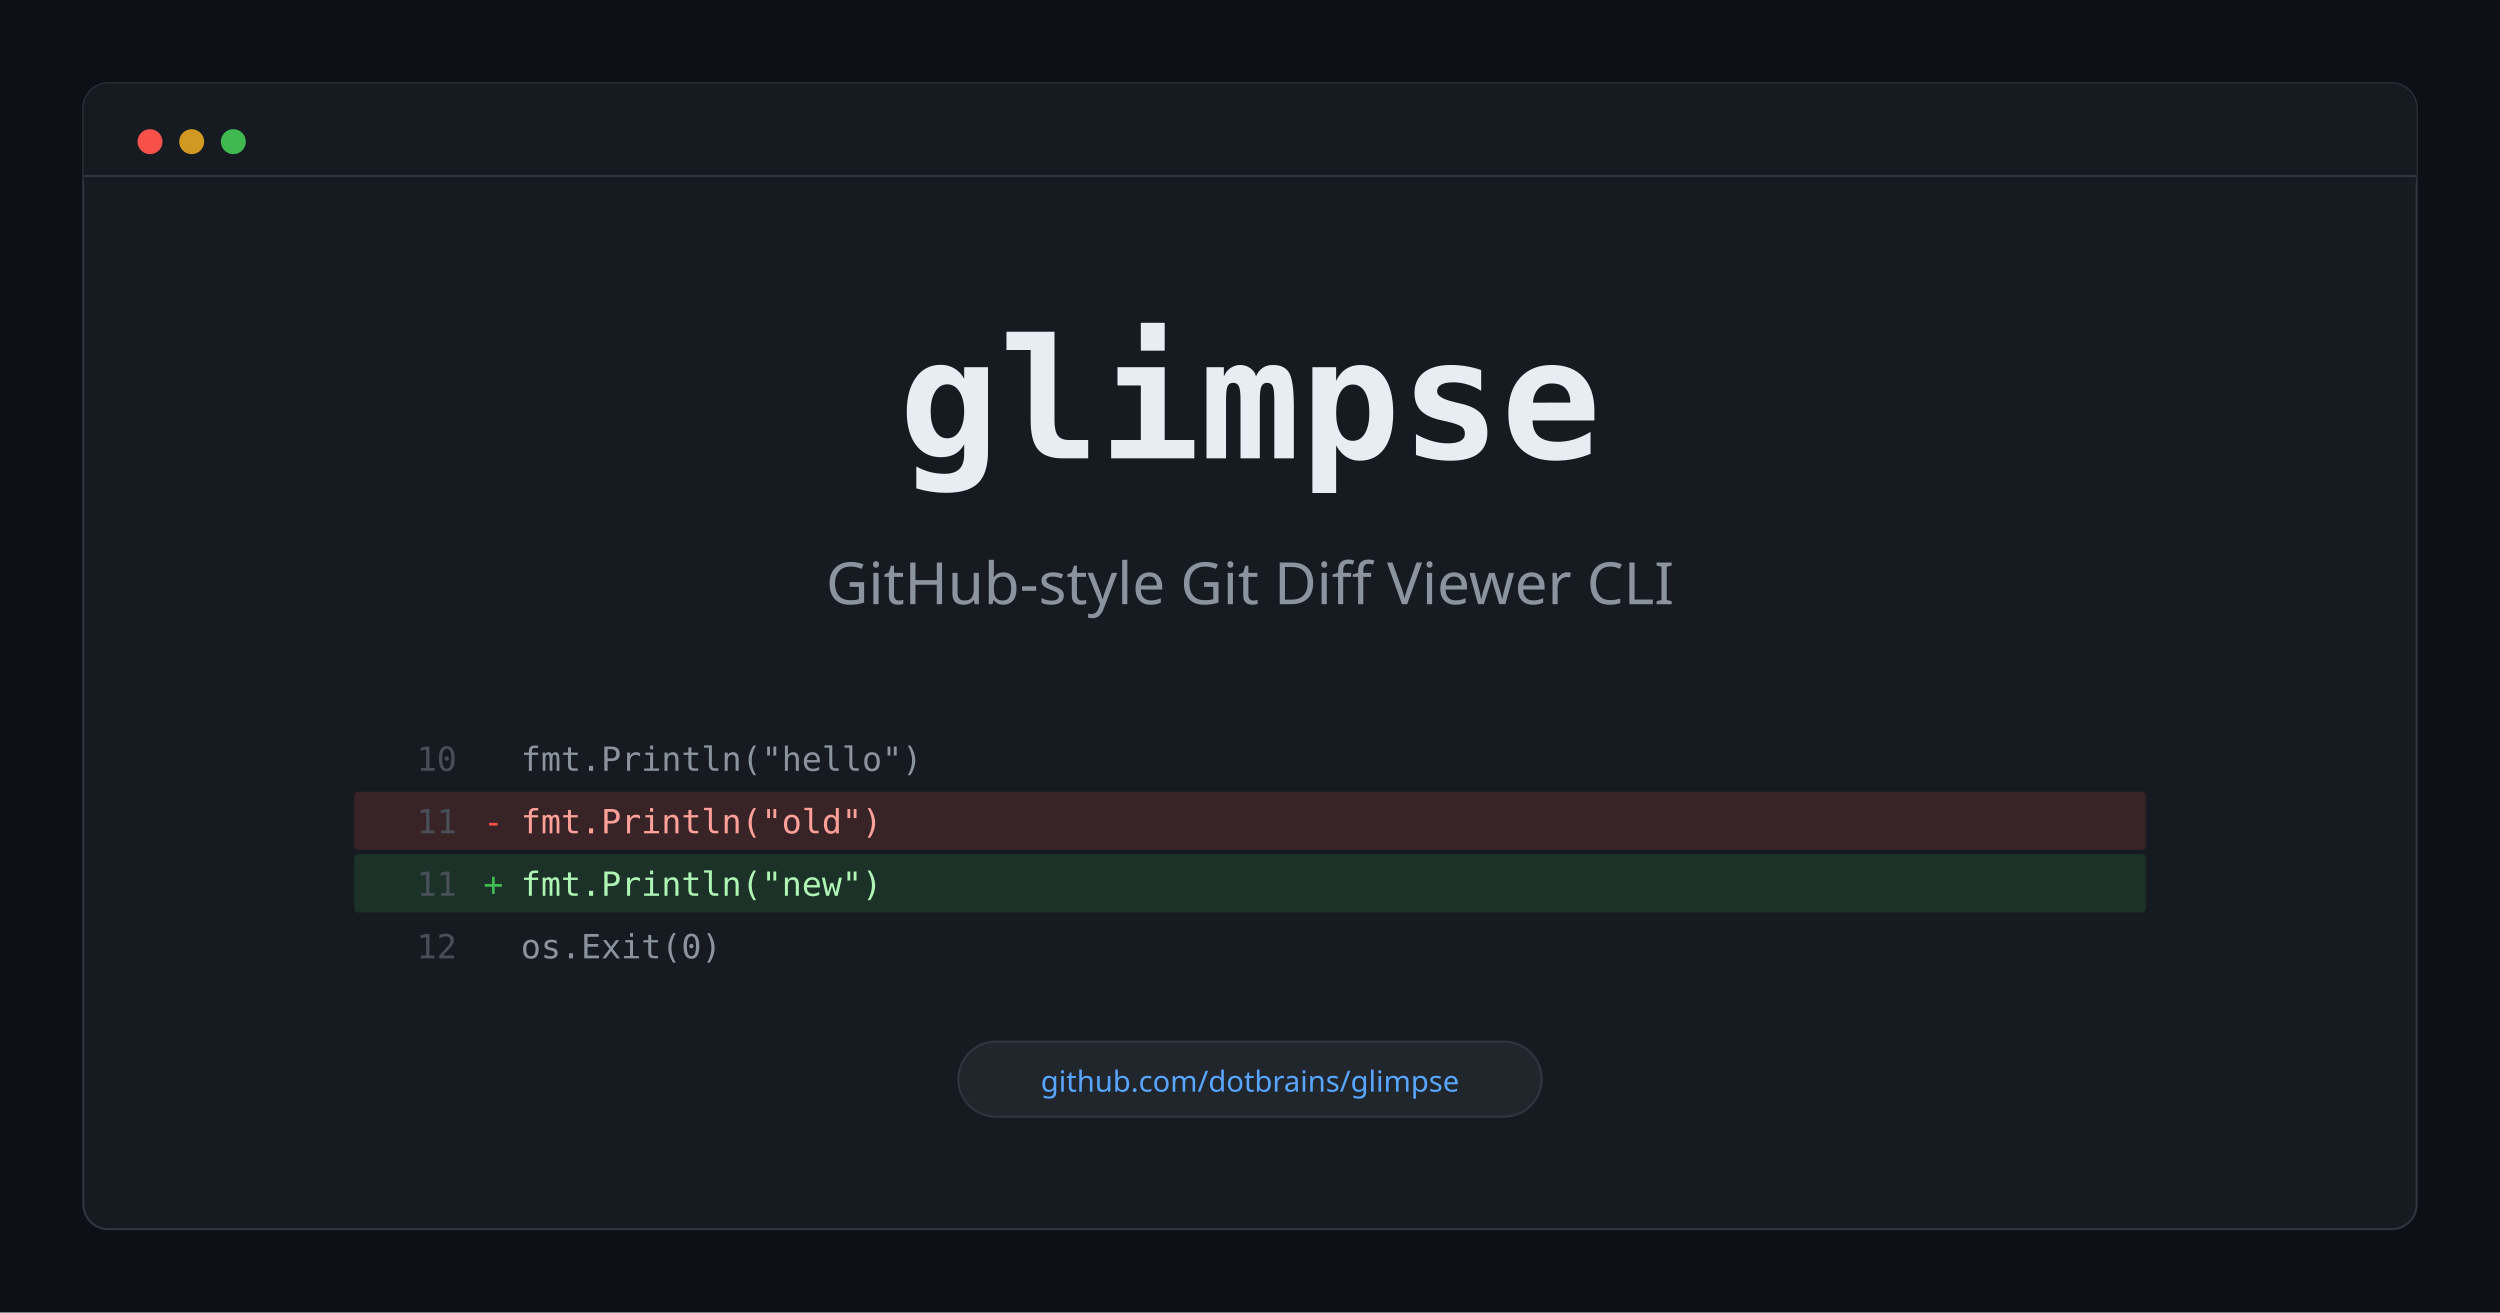
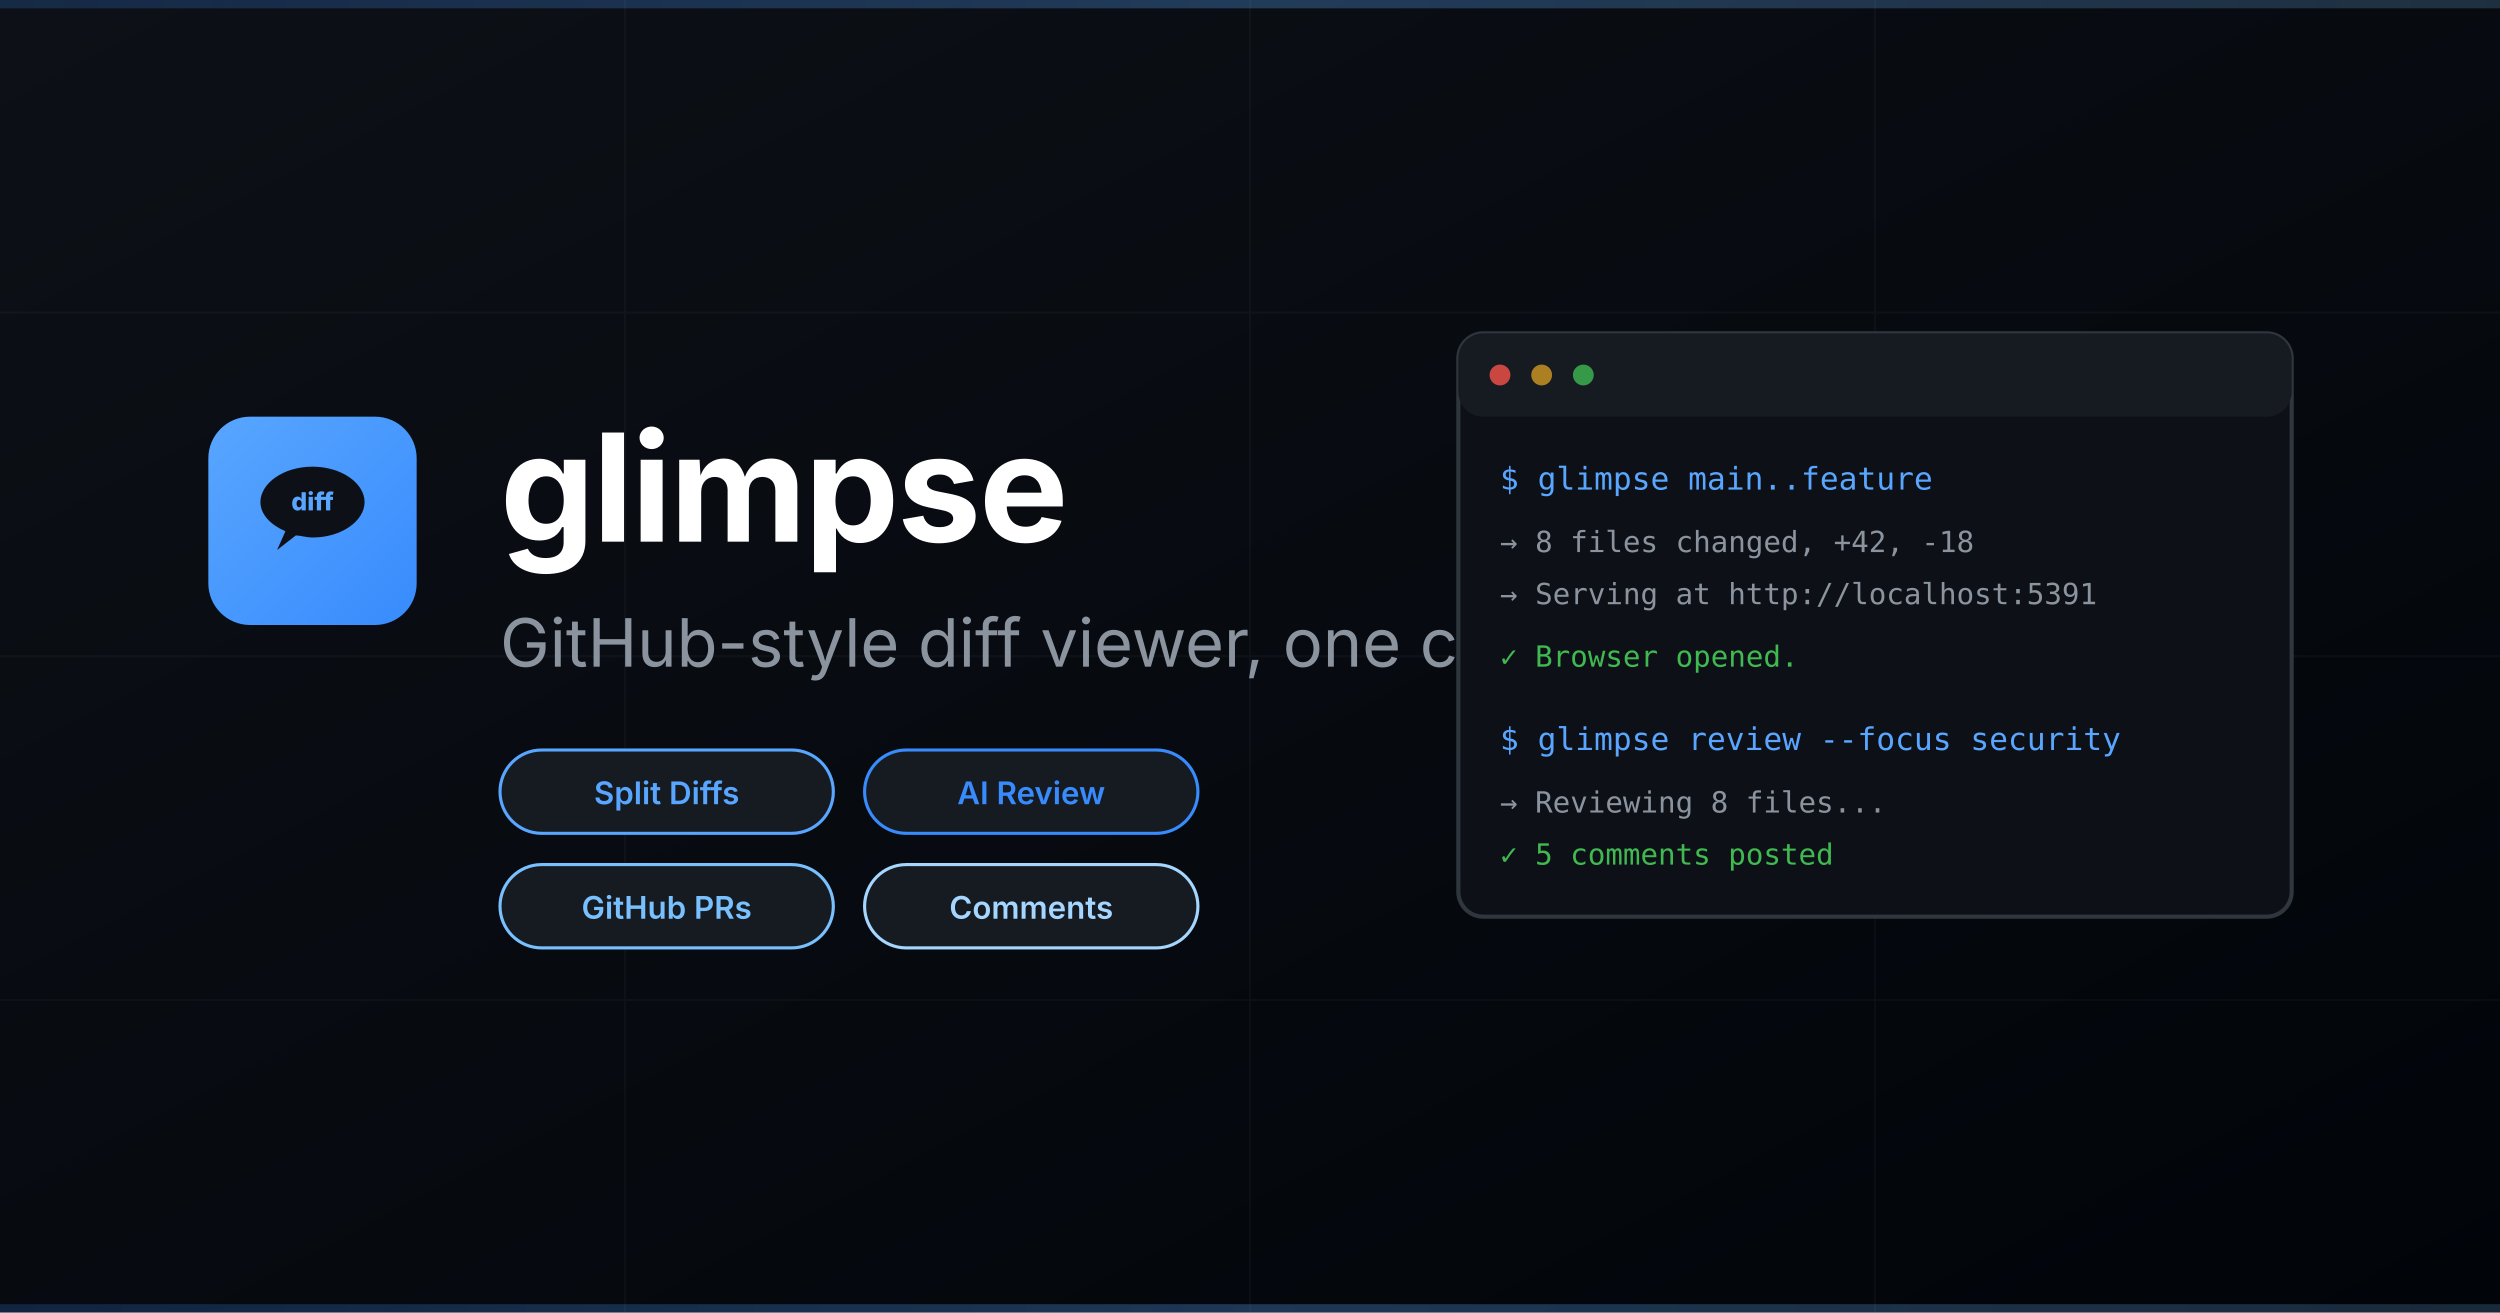
- <svg xmlns="http://www.w3.org/2000/svg" viewBox="0 0 1200 630" fill="none">
-   <rect width="1200" height="630" fill="#0d1117" />
-   <rect x="40" y="40" width="1120" height="550" rx="12" fill="#161b22" stroke="#30363d" stroke-width="1" />
-   <rect x="40" y="40" width="1120" height="56" rx="12" fill="#161b22" />
-   <rect x="40" y="84" width="1120" height="1" fill="#30363d" />
-   <circle cx="72" cy="68" r="6" fill="#f85149" />
-   <circle cx="92" cy="68" r="6" fill="#d29922" />
-   <circle cx="112" cy="68" r="6" fill="#3fb950" />
-   <text x="600" y="220" text-anchor="middle" font-family="monospace" font-weight="700" font-size="80" fill="#e6edf3">glimpse</text>
-   <text x="600" y="290" text-anchor="middle" font-family="sans-serif" font-size="28" fill="#8b949e">GitHub-style Git Diff Viewer CLI</text>
-   <g font-family="monospace" font-size="16">
-     <text x="200" y="370" fill="#484f58">10</text>
-     <text x="250" y="370" fill="#8b949e">  fmt.Println("hello")</text>
-     <rect x="170" y="380" width="860" height="28" rx="2" fill="rgba(248,81,73,0.15)" />
-     <text x="200" y="400" fill="#484f58">11</text>
-     <text x="232" y="400" fill="#f85149">-</text>
-     <text x="250" y="400" fill="#ffa198">  fmt.Println("old")</text>
-     <rect x="170" y="410" width="860" height="28" rx="2" fill="rgba(63,185,80,0.15)" />
-     <text x="200" y="430" fill="#484f58">11</text>
-     <text x="232" y="430" fill="#3fb950">+</text>
-     <text x="250" y="430" fill="#aff5b4">  fmt.Println("new")</text>
-     <text x="200" y="460" fill="#484f58">12</text>
-     <text x="250" y="460" fill="#8b949e">  os.Exit(0)</text>
+ <svg xmlns="http://www.w3.org/2000/svg" viewBox="0 0 1200 630">
+   <defs>
+     <linearGradient id="bgGradient" x1="0%" y1="0%" x2="100%" y2="100%">
+       <stop offset="0%" style="stop-color:#0d1117;stop-opacity:1" />
+       <stop offset="100%" style="stop-color:#010409;stop-opacity:1" />
+     </linearGradient>
+     <linearGradient id="logoGradient" x1="0%" y1="0%" x2="100%" y2="100%">
+       <stop offset="0%" style="stop-color:#58a6ff;stop-opacity:1" />
+       <stop offset="100%" style="stop-color:#388bfd;stop-opacity:1" />
+     </linearGradient>
+     <linearGradient id="accentGradient" x1="0%" y1="0%" x2="100%" y2="0%">
+       <stop offset="0%" style="stop-color:#388bfd;stop-opacity:0.2" />
+       <stop offset="50%" style="stop-color:#58a6ff;stop-opacity:0.3" />
+       <stop offset="100%" style="stop-color:#79c0ff;stop-opacity:0.2" />
+     </linearGradient>
+   </defs>
+   <rect width="1200" height="630" fill="url(#bgGradient)" />
+   <g opacity="0.03">
+     <line x1="0" y1="150" x2="1200" y2="150" stroke="#fff" stroke-width="1" />
+     <line x1="0" y1="315" x2="1200" y2="315" stroke="#fff" stroke-width="1" />
+     <line x1="0" y1="480" x2="1200" y2="480" stroke="#fff" stroke-width="1" />
+     <line x1="300" y1="0" x2="300" y2="630" stroke="#fff" stroke-width="1" />
+     <line x1="600" y1="0" x2="600" y2="630" stroke="#fff" stroke-width="1" />
+     <line x1="900" y1="0" x2="900" y2="630" stroke="#fff" stroke-width="1" />
  </g>
-   <rect x="460" y="500" width="280" height="36" rx="18" fill="#21262d" stroke="#30363d" stroke-width="1" />
-   <text x="600" y="524" text-anchor="middle" font-family="sans-serif" font-size="14" fill="#58a6ff">github.com/dotbrains/glimpse</text>
+   <rect width="1200" height="4" fill="url(#accentGradient)" />
+   <g transform="translate(100, 200)">
+     <rect width="100" height="100" rx="20" fill="url(#logoGradient)" />
+     <g transform="translate(50, 42)">
+       <path d="M0 -18C-14 -18 -25 -10 -25 -1C-25 5 -20 10 -13 13L-17 22L-8 15C-6 15 -3 16 0 16C14 16 25 8 25 -1C25 -10 14 -18 0 -18Z" fill="#0d1117" />
+       <text x="0" y="3" text-anchor="middle" font-family="-apple-system,BlinkMacSystemFont,sans-serif" font-weight="800" font-size="12" fill="#58a6ff">diff</text>
+     </g>
+   </g>
+   <text x="240" y="260" font-family="-apple-system, BlinkMacSystemFont, 'Segoe UI', sans-serif" font-size="72" font-weight="700" fill="white" letter-spacing="-1">
+     glimpse
+   </text>
+   <text x="240" y="320" font-family="-apple-system, BlinkMacSystemFont, 'Segoe UI', sans-serif" font-size="32" font-weight="400" fill="#8b949e" letter-spacing="0">
+     GitHub-style diff viewer, one command.
+   </text>
+   <g transform="translate(240, 360)">
+     <rect x="0" y="0" width="160" height="40" rx="20" fill="#161b22" stroke="#58a6ff" stroke-width="1.5" />
+     <text x="80" y="26" font-family="-apple-system, BlinkMacSystemFont, sans-serif" font-size="15" font-weight="600" fill="#58a6ff" text-anchor="middle">
+       Split Diffs
+     </text>
+     <rect x="175" y="0" width="160" height="40" rx="20" fill="#161b22" stroke="#388bfd" stroke-width="1.5" />
+     <text x="255" y="26" font-family="-apple-system, BlinkMacSystemFont, sans-serif" font-size="15" font-weight="600" fill="#388bfd" text-anchor="middle">
+       AI Review
+     </text>
+     <rect x="0" y="55" width="160" height="40" rx="20" fill="#161b22" stroke="#79c0ff" stroke-width="1.5" />
+     <text x="80" y="81" font-family="-apple-system, BlinkMacSystemFont, sans-serif" font-size="15" font-weight="600" fill="#79c0ff" text-anchor="middle">
+       GitHub PRs
+     </text>
+     <rect x="175" y="55" width="160" height="40" rx="20" fill="#161b22" stroke="#a5d6ff" stroke-width="1.5" />
+     <text x="255" y="81" font-family="-apple-system, BlinkMacSystemFont, sans-serif" font-size="15" font-weight="600" fill="#a5d6ff" text-anchor="middle">
+       Comments
+     </text>
+   </g>
+   <g transform="translate(700, 160)">
+     <rect width="400" height="280" rx="12" fill="#0d1117" stroke="#30363d" stroke-width="2" />
+     <rect width="400" height="40" rx="12" fill="#161b22" />
+     <circle cx="20" cy="20" r="5" fill="#f85149" opacity="0.8" />
+     <circle cx="40" cy="20" r="5" fill="#d29922" opacity="0.8" />
+     <circle cx="60" cy="20" r="5" fill="#3fb950" opacity="0.8" />
+     <text x="20" y="75" font-family="'SF Mono', Monaco, monospace" font-size="15" fill="#58a6ff" font-weight="500">$ glimpse main..feature</text>
+     <text x="20" y="105" font-family="'SF Mono', Monaco, monospace" font-size="14" fill="#8b949e">→ 8 files changed, +42, -18</text>
+     <text x="20" y="130" font-family="'SF Mono', Monaco, monospace" font-size="14" fill="#8b949e">→ Serving at http://localhost:5391</text>
+     <text x="20" y="160" font-family="'SF Mono', Monaco, monospace" font-size="14" fill="#3fb950">✓ Browser opened.</text>
+     <text x="20" y="200" font-family="'SF Mono', Monaco, monospace" font-size="15" fill="#58a6ff" font-weight="500">$ glimpse review --focus security</text>
+     <text x="20" y="230" font-family="'SF Mono', Monaco, monospace" font-size="14" fill="#8b949e">→ Reviewing 8 files...</text>
+     <text x="20" y="255" font-family="'SF Mono', Monaco, monospace" font-size="14" fill="#3fb950">✓ 5 comments posted</text>
+   </g>
+   <rect y="626" width="1200" height="4" fill="url(#accentGradient)" />
</svg>
